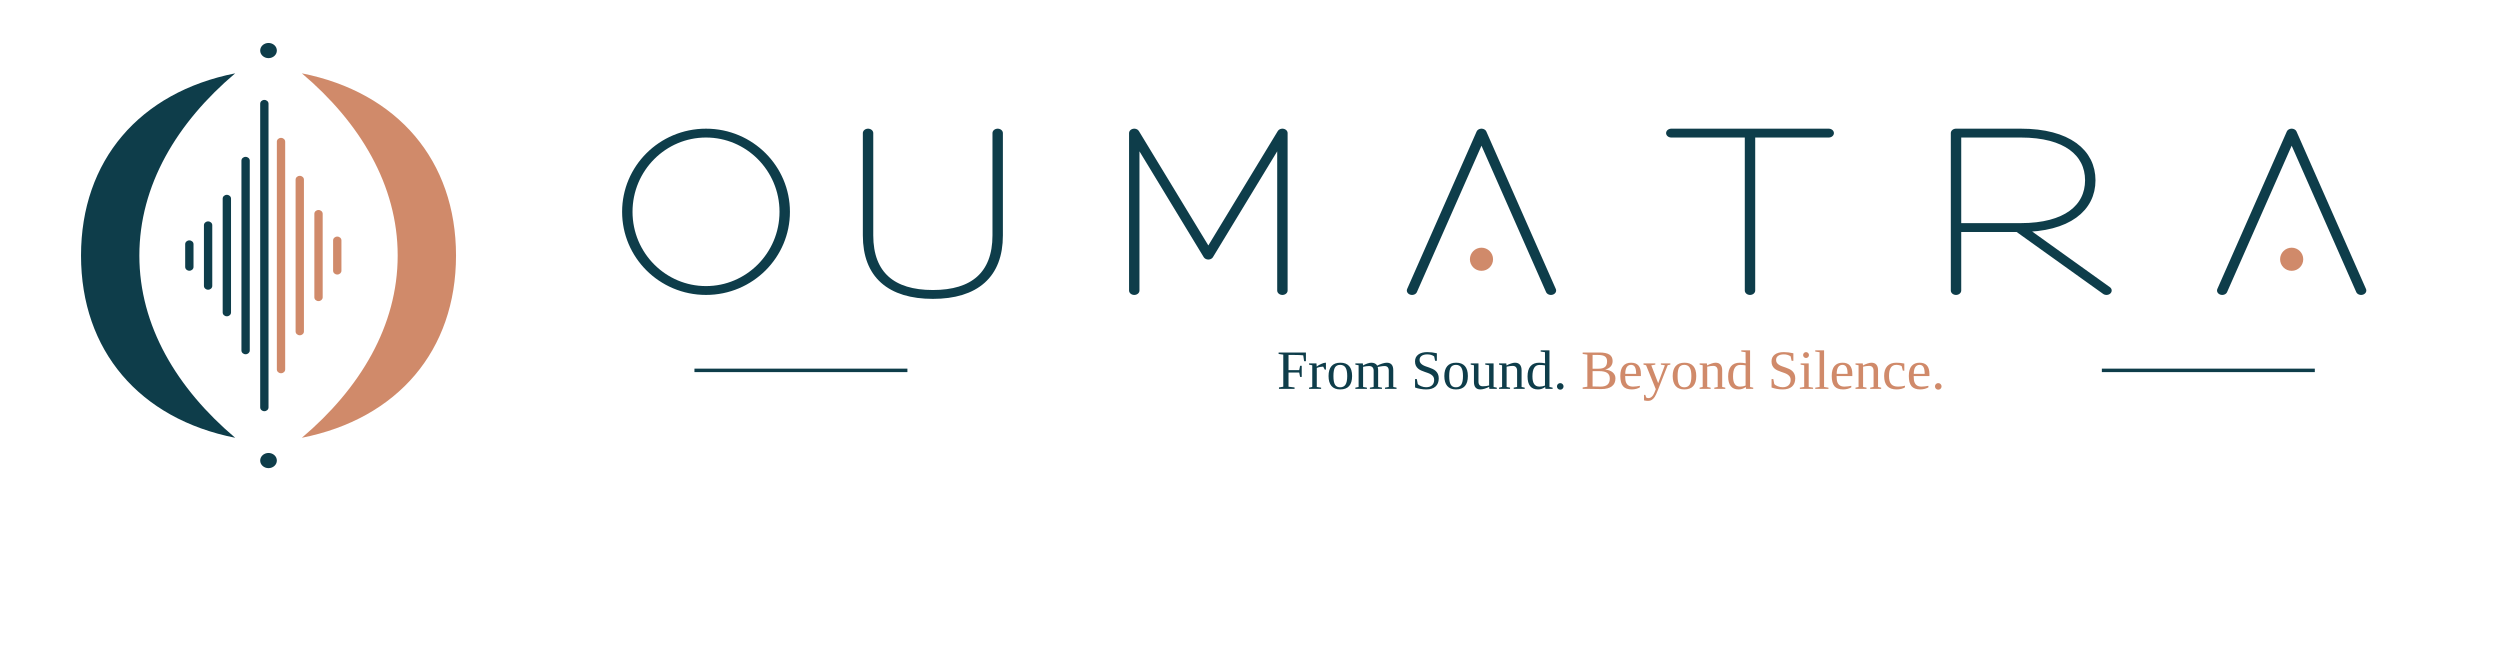
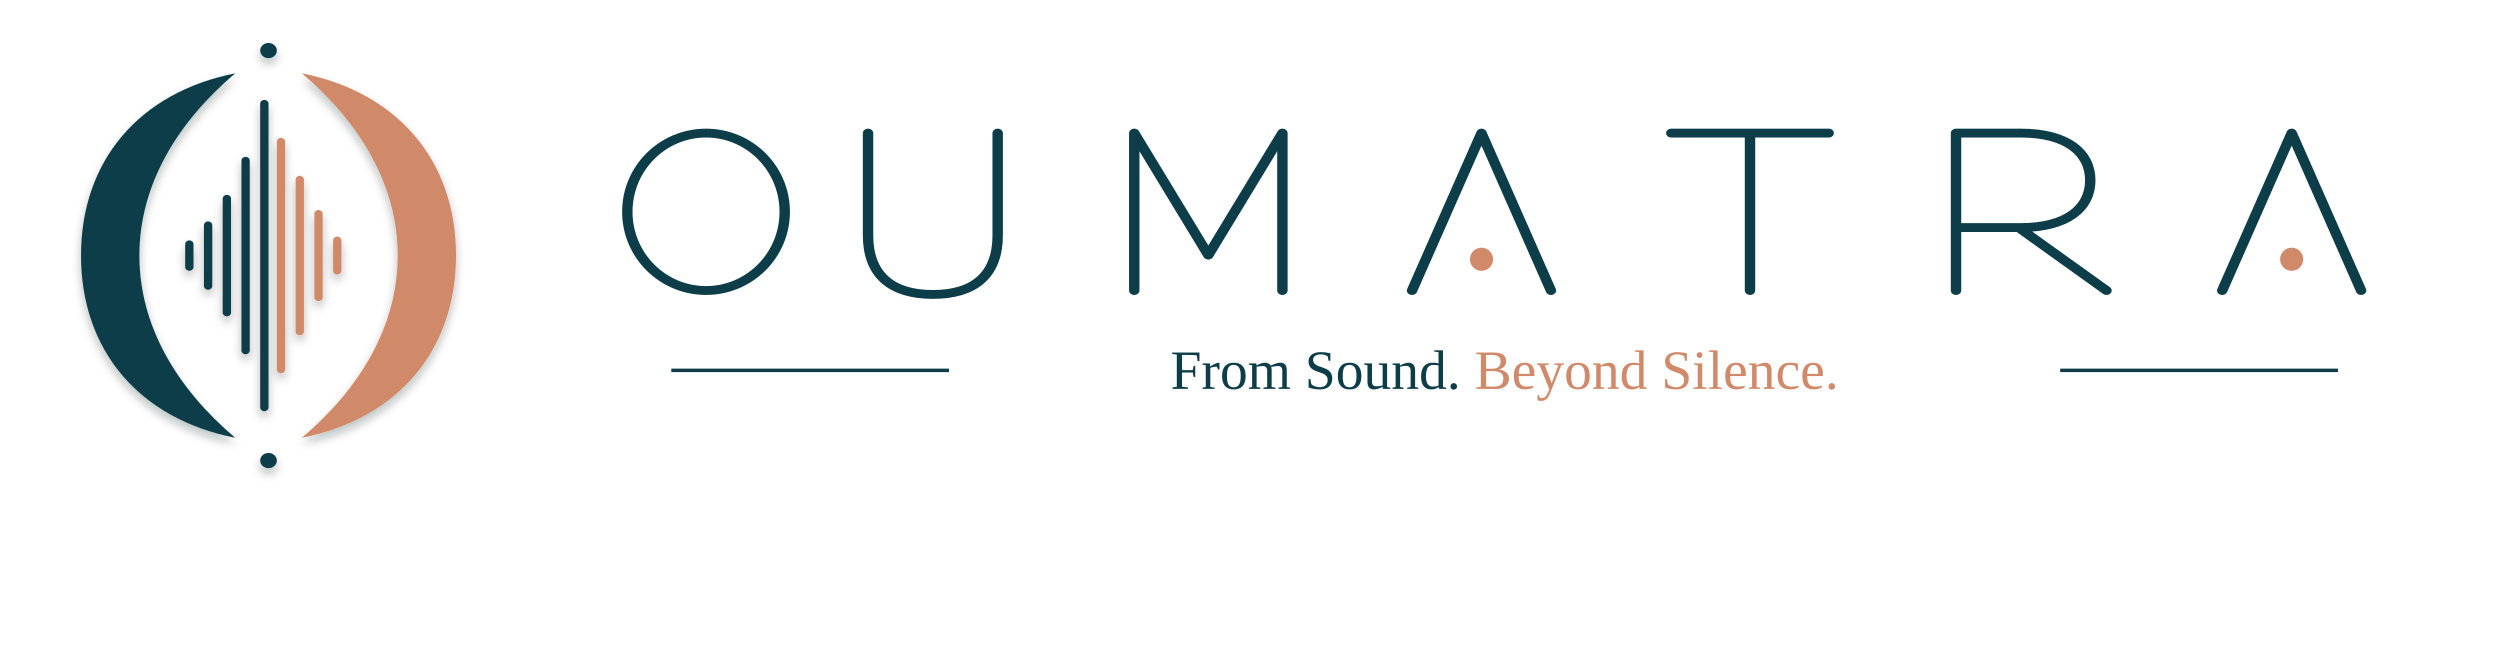
<svg xmlns="http://www.w3.org/2000/svg" viewBox="0 0 1080 280" role="img" aria-labelledby="title desc">
-   <g transform="translate(8 12) scale(.9 .82)">
+   <defs>
+     <filter id="symbol-depth" x="-25%" y="-25%" width="150%" height="160%">
+       <feDropShadow dx="0" dy="3" stdDeviation="2.4" flood-color="#061C22" flood-opacity=".28" />
+     </filter>
+   </defs>
+   <g transform="translate(8 12) scale(.9 .82)" filter="url(#symbol-depth)">
    <path fill="#0E3D4A" d="M104 24C58 34 30 70 30 120s28 86 74 96C76 190 58 157 58 120s18-70 46-96Z" />
    <path fill="#D08A6A" d="M136 24c46 10 74 46 74 96s-28 86-74 96c28-26 46-59 46-96s-18-70-46-96Z" />
    <g fill="#0E3D4A">
      <rect x="80" y="112" width="4" height="16" rx="2" />
      <rect x="89" y="102" width="4" height="36" rx="2" />
      <rect x="98" y="88" width="4" height="64" rx="2" />
      <rect x="107" y="68" width="4" height="104" rx="2" />
      <rect x="116" y="38" width="4" height="164" rx="2" />
    </g>
    <g fill="#D08A6A">
      <rect x="124" y="58" width="4" height="124" rx="2" />
      <rect x="133" y="78" width="4" height="84" rx="2" />
      <rect x="142" y="96" width="4" height="48" rx="2" />
      <rect x="151" y="110" width="4" height="20" rx="2" />
    </g>
    <circle cx="120" cy="12" r="4" fill="#0E3D4A" />
    <circle cx="120" cy="228" r="4" fill="#0E3D4A" />
  </g>
  <g transform="translate(270 32) scale(1 .85)" fill="none" stroke="#0E3D4A" stroke-width="4.5" stroke-linecap="round" stroke-linejoin="round">
    <ellipse cx="35" cy="70" rx="34" ry="40" />
    <path d="M105 30v52c0 20 10 30 28 30s28-10 28-30V30M220 110V30l32 62 32-62v80M340 110l30-80 30 80M452 30h68m-34 0v80M575 110V30h28c20 0 30 10 30 24s-10 24-30 24h-28m27 0 38 32M690 110l30-80 30 80" />
  </g>
  <g fill="#D08A6A">
    <circle cx="640" cy="112" r="5" />
    <circle cx="990" cy="112" r="5" />
  </g>
  <g stroke="#0E3D4A" stroke-width="1.5">
-     <path d="M300 160h92M908 160h92" />
+     <path d="M290 160h120M890 160h120" />
  </g>
-   <text x="696" y="168" text-anchor="middle" fill="#0E3D4A" font-family="Georgia,'Times New Roman',serif" font-size="24">From Sound. <tspan fill="#D08A6A">Beyond Silence.</tspan>
+   <text x="650" y="168" text-anchor="middle" fill="#0E3D4A" font-family="Georgia,'Times New Roman',serif" font-size="24">From Sound. <tspan fill="#D08A6A">Beyond Silence.</tspan>
  </text>
</svg>
